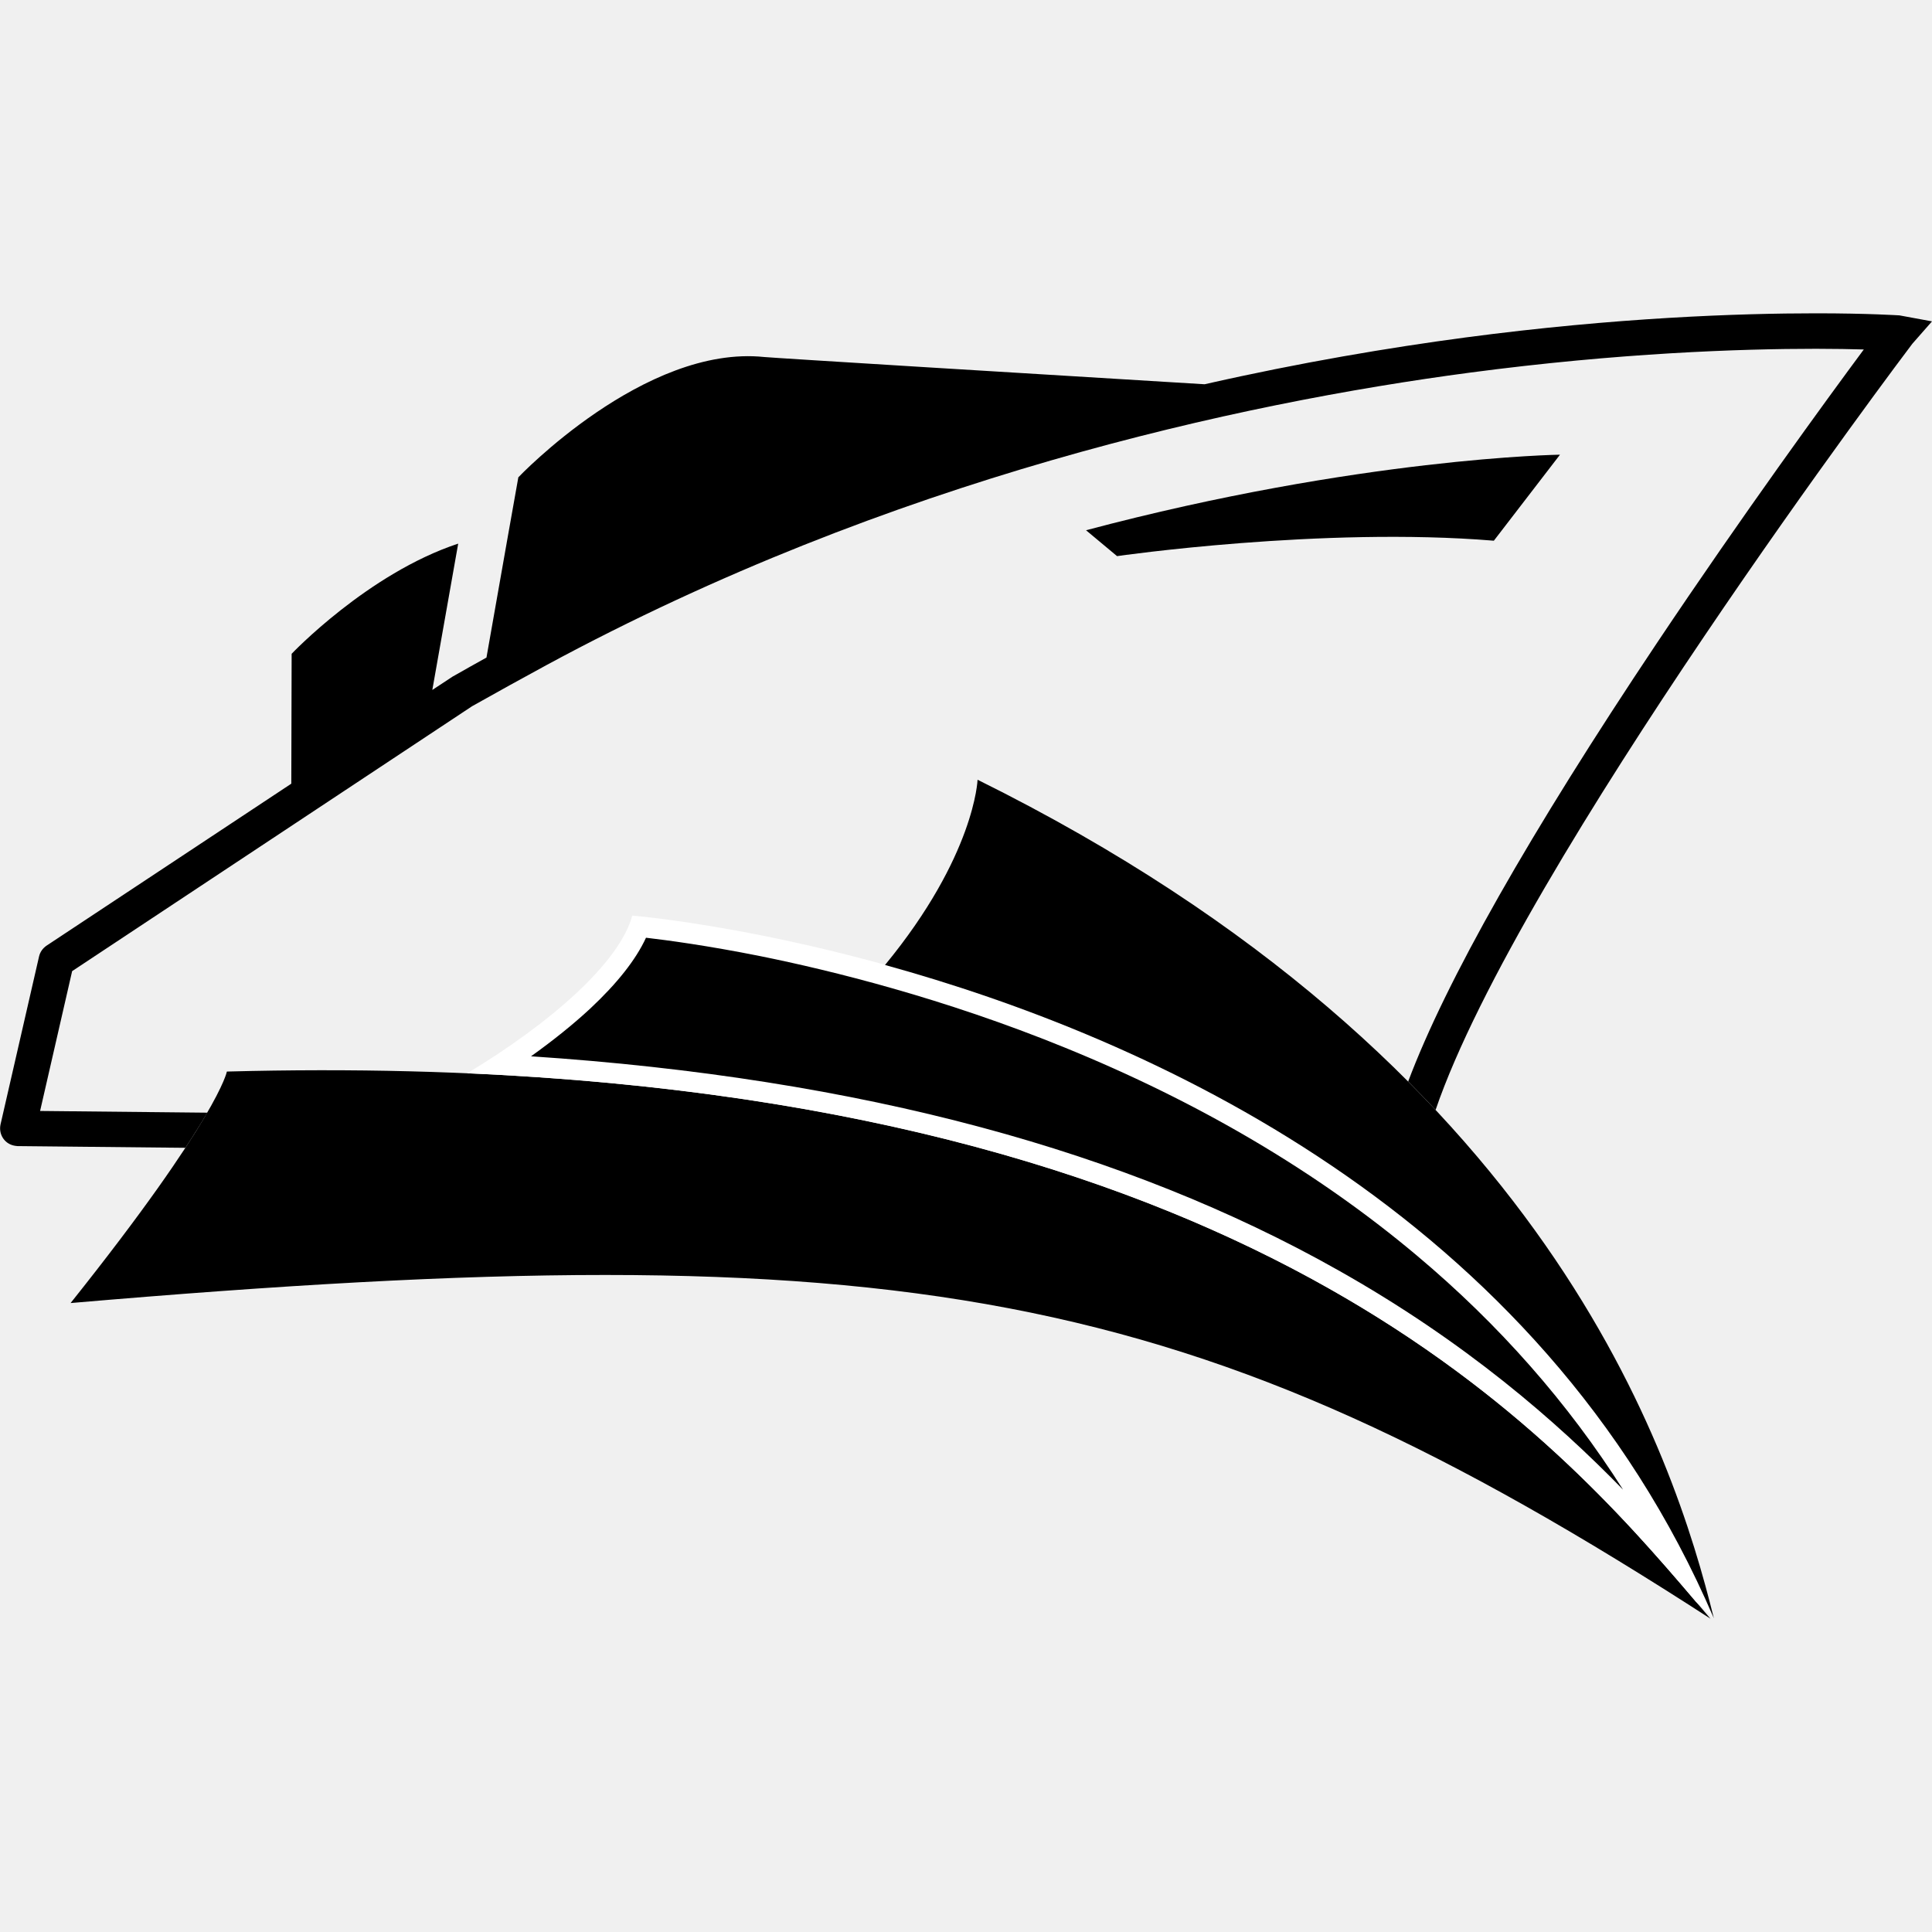
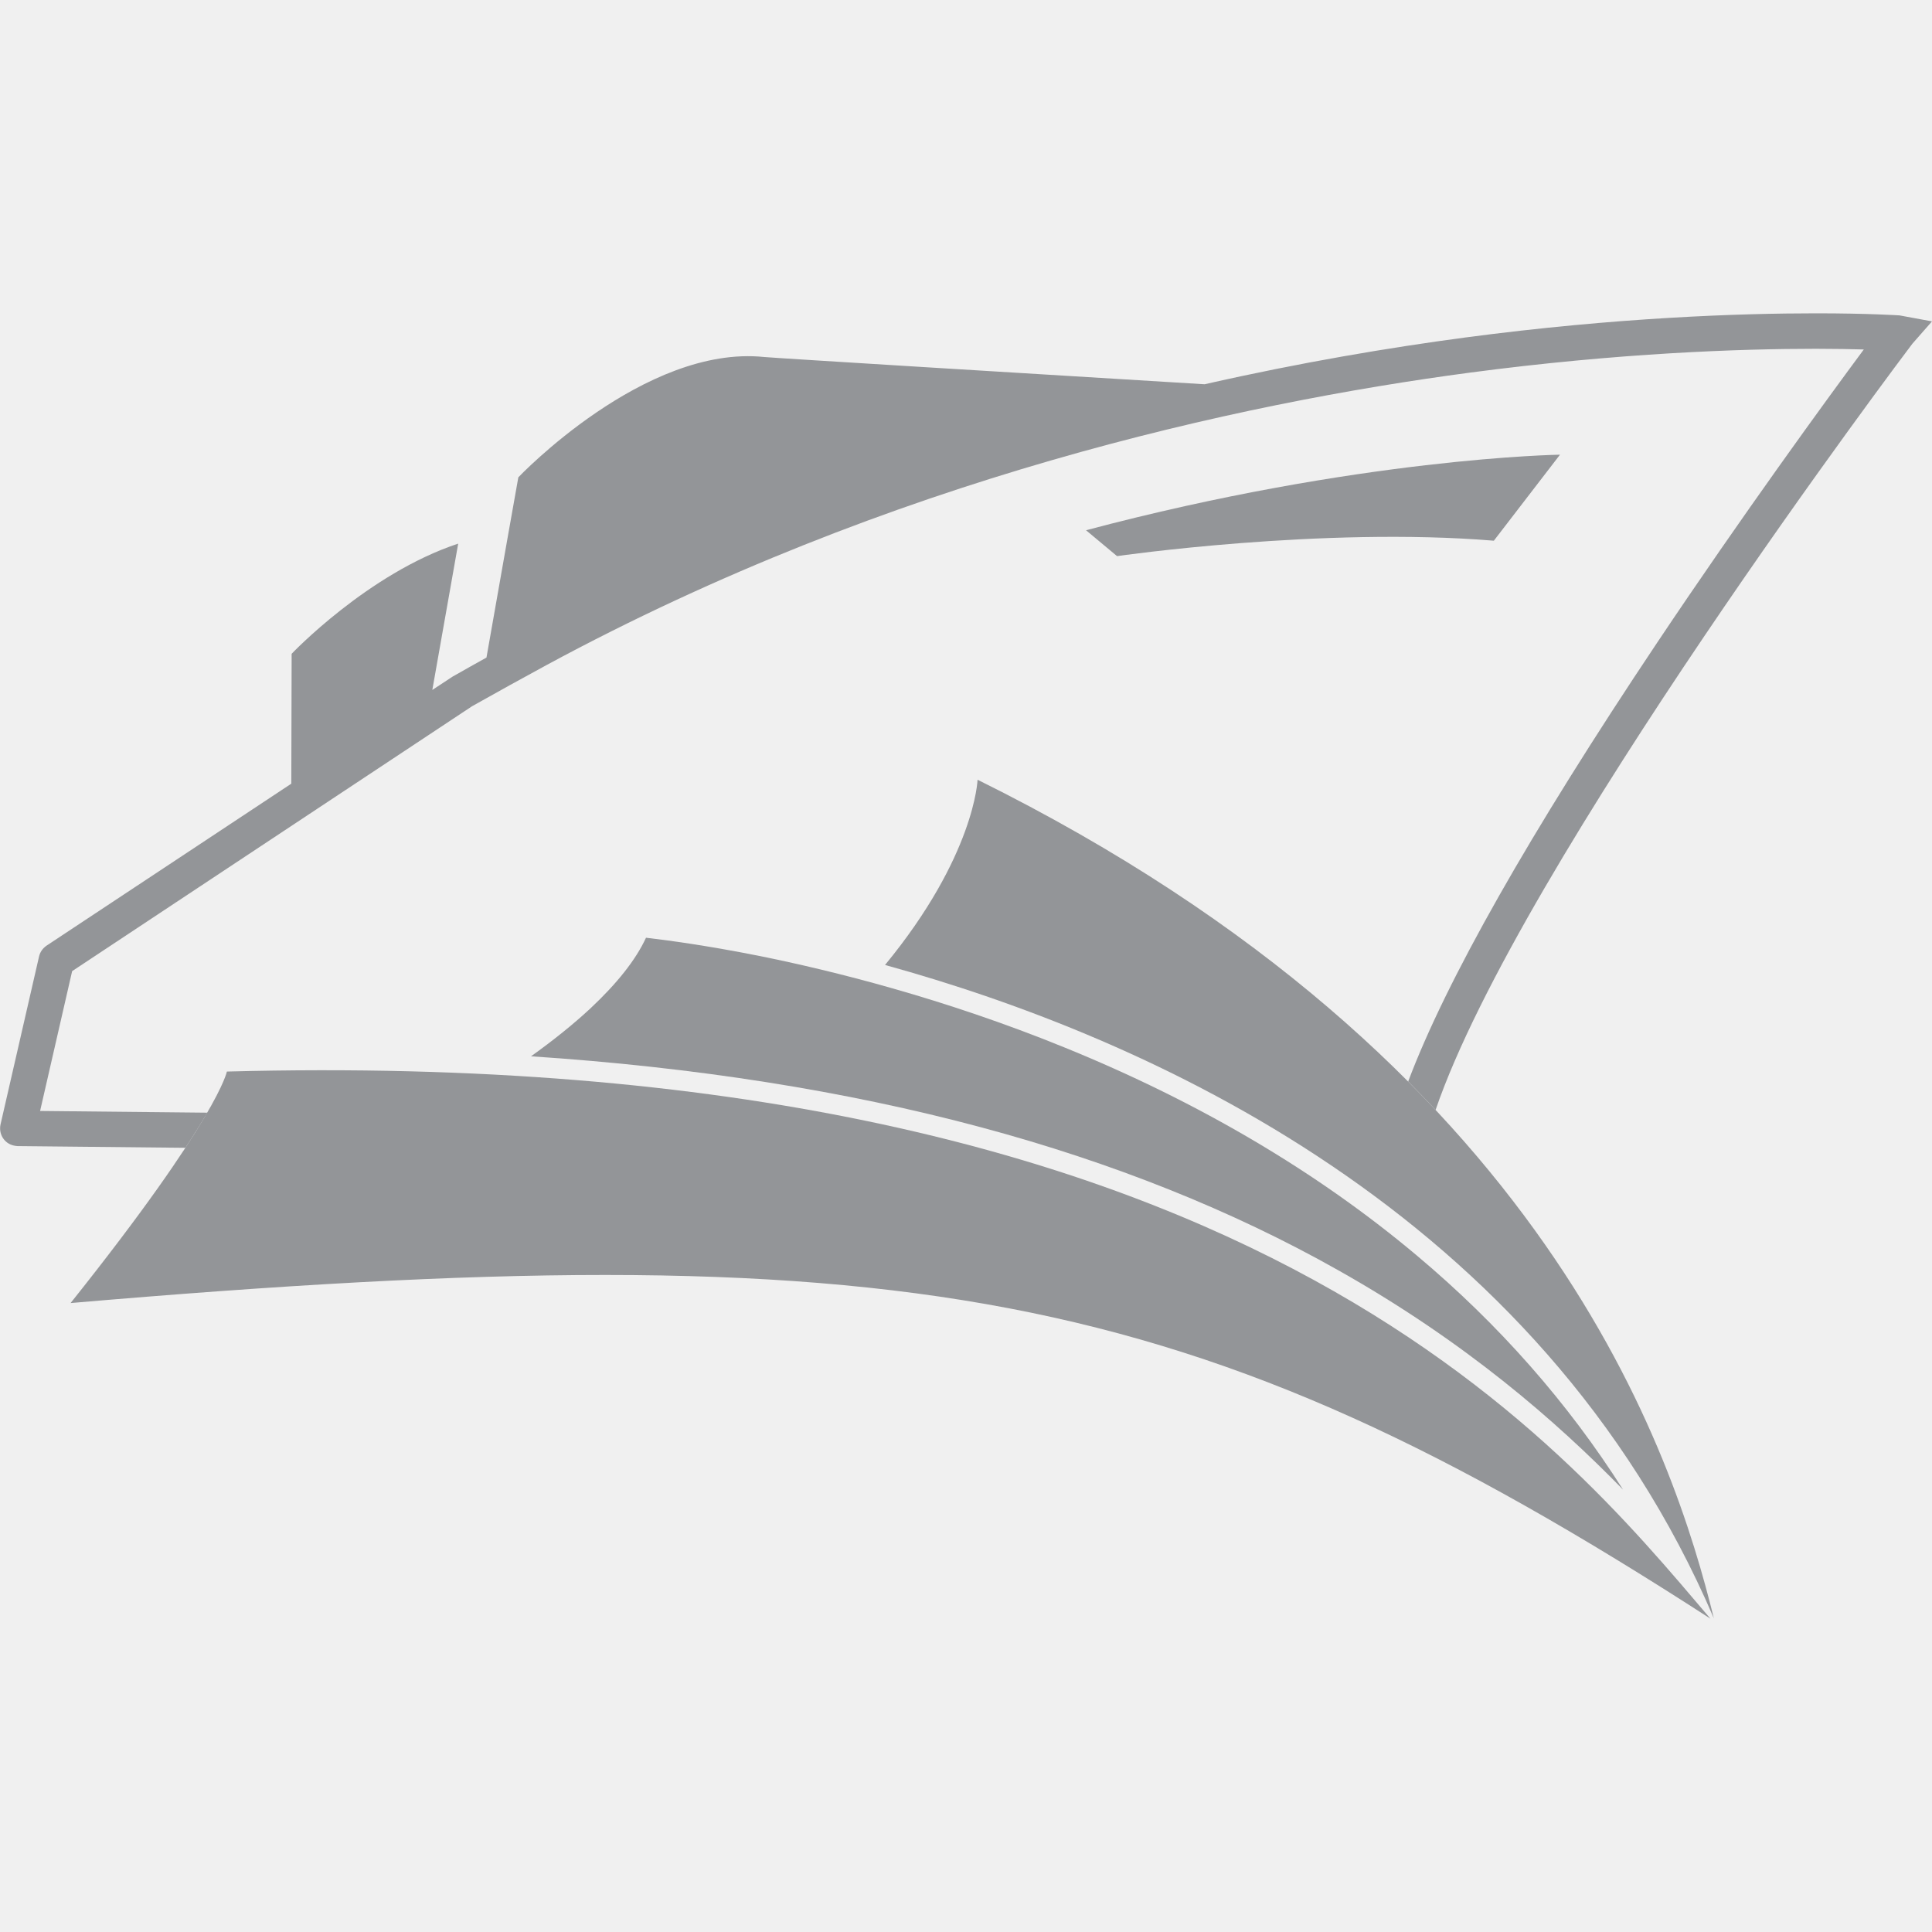
<svg xmlns="http://www.w3.org/2000/svg" width="50px" height="50px" enable-background="new 0 0 1127.5 761.8" viewBox="0 0 1127.5 761.8">
-   <path d="m910.4 82.5s-117 1.7-276.6 44.1l18.1 15.1s119.7-17.3 219.9-9z" />
-   <path d="m998.2 761.8c-87.7-102.9-273.3-335.1-865.8-319.3 0 0-4.8 26.8-91.2 135.1 486.2-41.8 654.3-11.6 957 184.2z" />
-   <path d="m978.7 729.8c-39.4-45.4-101-110-201-166.4-61.1-34.4-130.6-62.2-206.5-82.7-83.6-22.5-177.5-36.7-279.2-42.3 42.7-28 72.1-57.1 81.1-80.5 23.2 2.4 129.4 15.8 249.7 64.6 79.4 32.3 149.3 73.5 207.7 122.5 63 52.9 112.7 114.9 148.2 184.8z" />
-   <path d="m377 364.4c12 1.4 35.5 4.5 66.5 10.7 42.1 8.5 107.1 24.6 177.4 53.2 78.8 32 148.1 72.9 206 121.6 48 40.3 88.2 86 120.3 136.6-38.8-39.8-92-86.3-166.5-128.2-61.5-34.7-131.5-62.7-207.9-83.2-79.2-21.3-167.5-35.2-262.9-41.5 13-9.3 24.7-18.7 34.6-27.9 15.7-14.7 26.6-28.5 32.5-41.3m-8-12.9c-7.5 27.5-47.7 62.7-96.3 92 466.2 20.5 633.7 210.5 717 308.4 6.6 5.9 10.2 9.4 10.5 9.7-159.5-372.4-631.2-410.1-631.2-410.1z" fill="#fff" />
-   <path d="m1000.2 761.6c-23.3-94.4-96.4-324.4-429.7-489.4 0 0-1.5 44.3-54 108.1 152.4 42.1 381.8 143.4 483.7 381.3z" />
-   <path d="m1108.5 1.2c-.4 0-17.9-1.2-48.7-1.2-44.3 0-116.3 2.4-204.6 14.1-44.3 5.9-95.8 14.5-152.2 27.3-94-5.7-252.3-15.4-257-15.9-69.9-7.3-143.5 70.2-143.5 70.2s-10.5 58.9-18.6 105.2c-6.2 3.4-12.3 6.9-18.5 10.4-.4.2-.7.4-1.1.6l-12 7.9c6.4-36.4 13.3-75.1 15.1-85.4-52.7 17.4-97.2 64.3-97.2 64.3s-.1 35.2-.2 75.8l-142.8 94.5c-2.2 1.5-3.8 3.7-4.4 6.3l-22.5 98.1c-1.2 5.6 2.2 11.1 7.8 12.3.7.2 1.4.2 2.1.3l98 1c5.3-8.1 9.5-14.9 12.8-20.5l-97.6-1 18.7-81.6 233.1-154.4.3-.2c14.7-8.3 28.9-16.1 43.6-24.1 201.1-108.7 404-152.7 538.8-170.6 86.9-11.5 157.8-13.9 201.9-13.9 11.2 0 20.5.2 27.9.4-21.8 29.4-70.5 96.2-120.8 171.4-74.4 111.3-123 197.1-145.1 255.8 5.5 5.5 10.8 11.1 16 16.6 49-143.3 275.8-444 278.2-447.1l11.5-13.1z" />
+   <g fill="#939598">
+     <path d="m910.4 82.5s-117 1.7-276.6 44.1l18.1 15.1s119.7-17.3 219.9-9z" />
+     <path d="m998.2 761.8c-87.7-102.9-273.3-335.1-865.8-319.3 0 0-4.8 26.8-91.2 135.1 486.2-41.8 654.3-11.6 957 184.2z" />
+     <path d="m826.9 549.9c-57.9-48.7-127.2-89.6-206-121.6-70.3-28.6-135.3-44.7-177.4-53.2-31-6.2-54.5-9.3-66.5-10.7-5.9 12.8-16.8 26.6-32.5 41.3-9.9 9.2-21.6 18.6-34.6 27.9 95.4 6.3 183.7 20.2 262.9 41.5 76.4 20.5 146.4 48.5 207.9 83.2 74.5 41.9 127.7 88.4 166.5 128.2-32.1-50.6-72.3-96.3-120.3-136.6z" />
+     <path d="m1000.2 761.6c-23.3-94.4-96.4-324.4-429.7-489.4 0 0-1.5 44.3-54 108.1 152.4 42.1 381.8 143.4 483.7 381.3z" />
+     <path d="m1108.5 1.2c-.4 0-17.9-1.2-48.7-1.2-44.3 0-116.3 2.4-204.6 14.1-44.3 5.9-95.8 14.5-152.2 27.3-94-5.7-252.3-15.4-257-15.9-69.9-7.3-143.5 70.2-143.5 70.2s-10.5 58.9-18.6 105.2c-6.2 3.4-12.3 6.9-18.5 10.4-.4.2-.7.4-1.1.6l-12 7.9c6.4-36.4 13.3-75.1 15.1-85.4-52.7 17.4-97.2 64.3-97.2 64.3s-.1 35.2-.2 75.8l-142.8 94.5c-2.2 1.5-3.8 3.7-4.4 6.3l-22.5 98.1c-1.2 5.6 2.2 11.1 7.8 12.3.7.2 1.4.2 2.1.3l98 1c5.3-8.1 9.5-14.9 12.8-20.5l-97.6-1 18.7-81.6 233.1-154.4.3-.2c14.7-8.3 28.9-16.1 43.6-24.1 201.1-108.7 404-152.7 538.8-170.6 86.9-11.5 157.8-13.9 201.9-13.9 11.2 0 20.5.2 27.9.4-21.8 29.4-70.5 96.2-120.8 171.4-74.4 111.3-123 197.1-145.1 255.8 5.5 5.5 10.8 11.1 16 16.6 49-143.3 275.8-444 278.2-447.1l11.5-13.1z" />
+   </g>
</svg>
